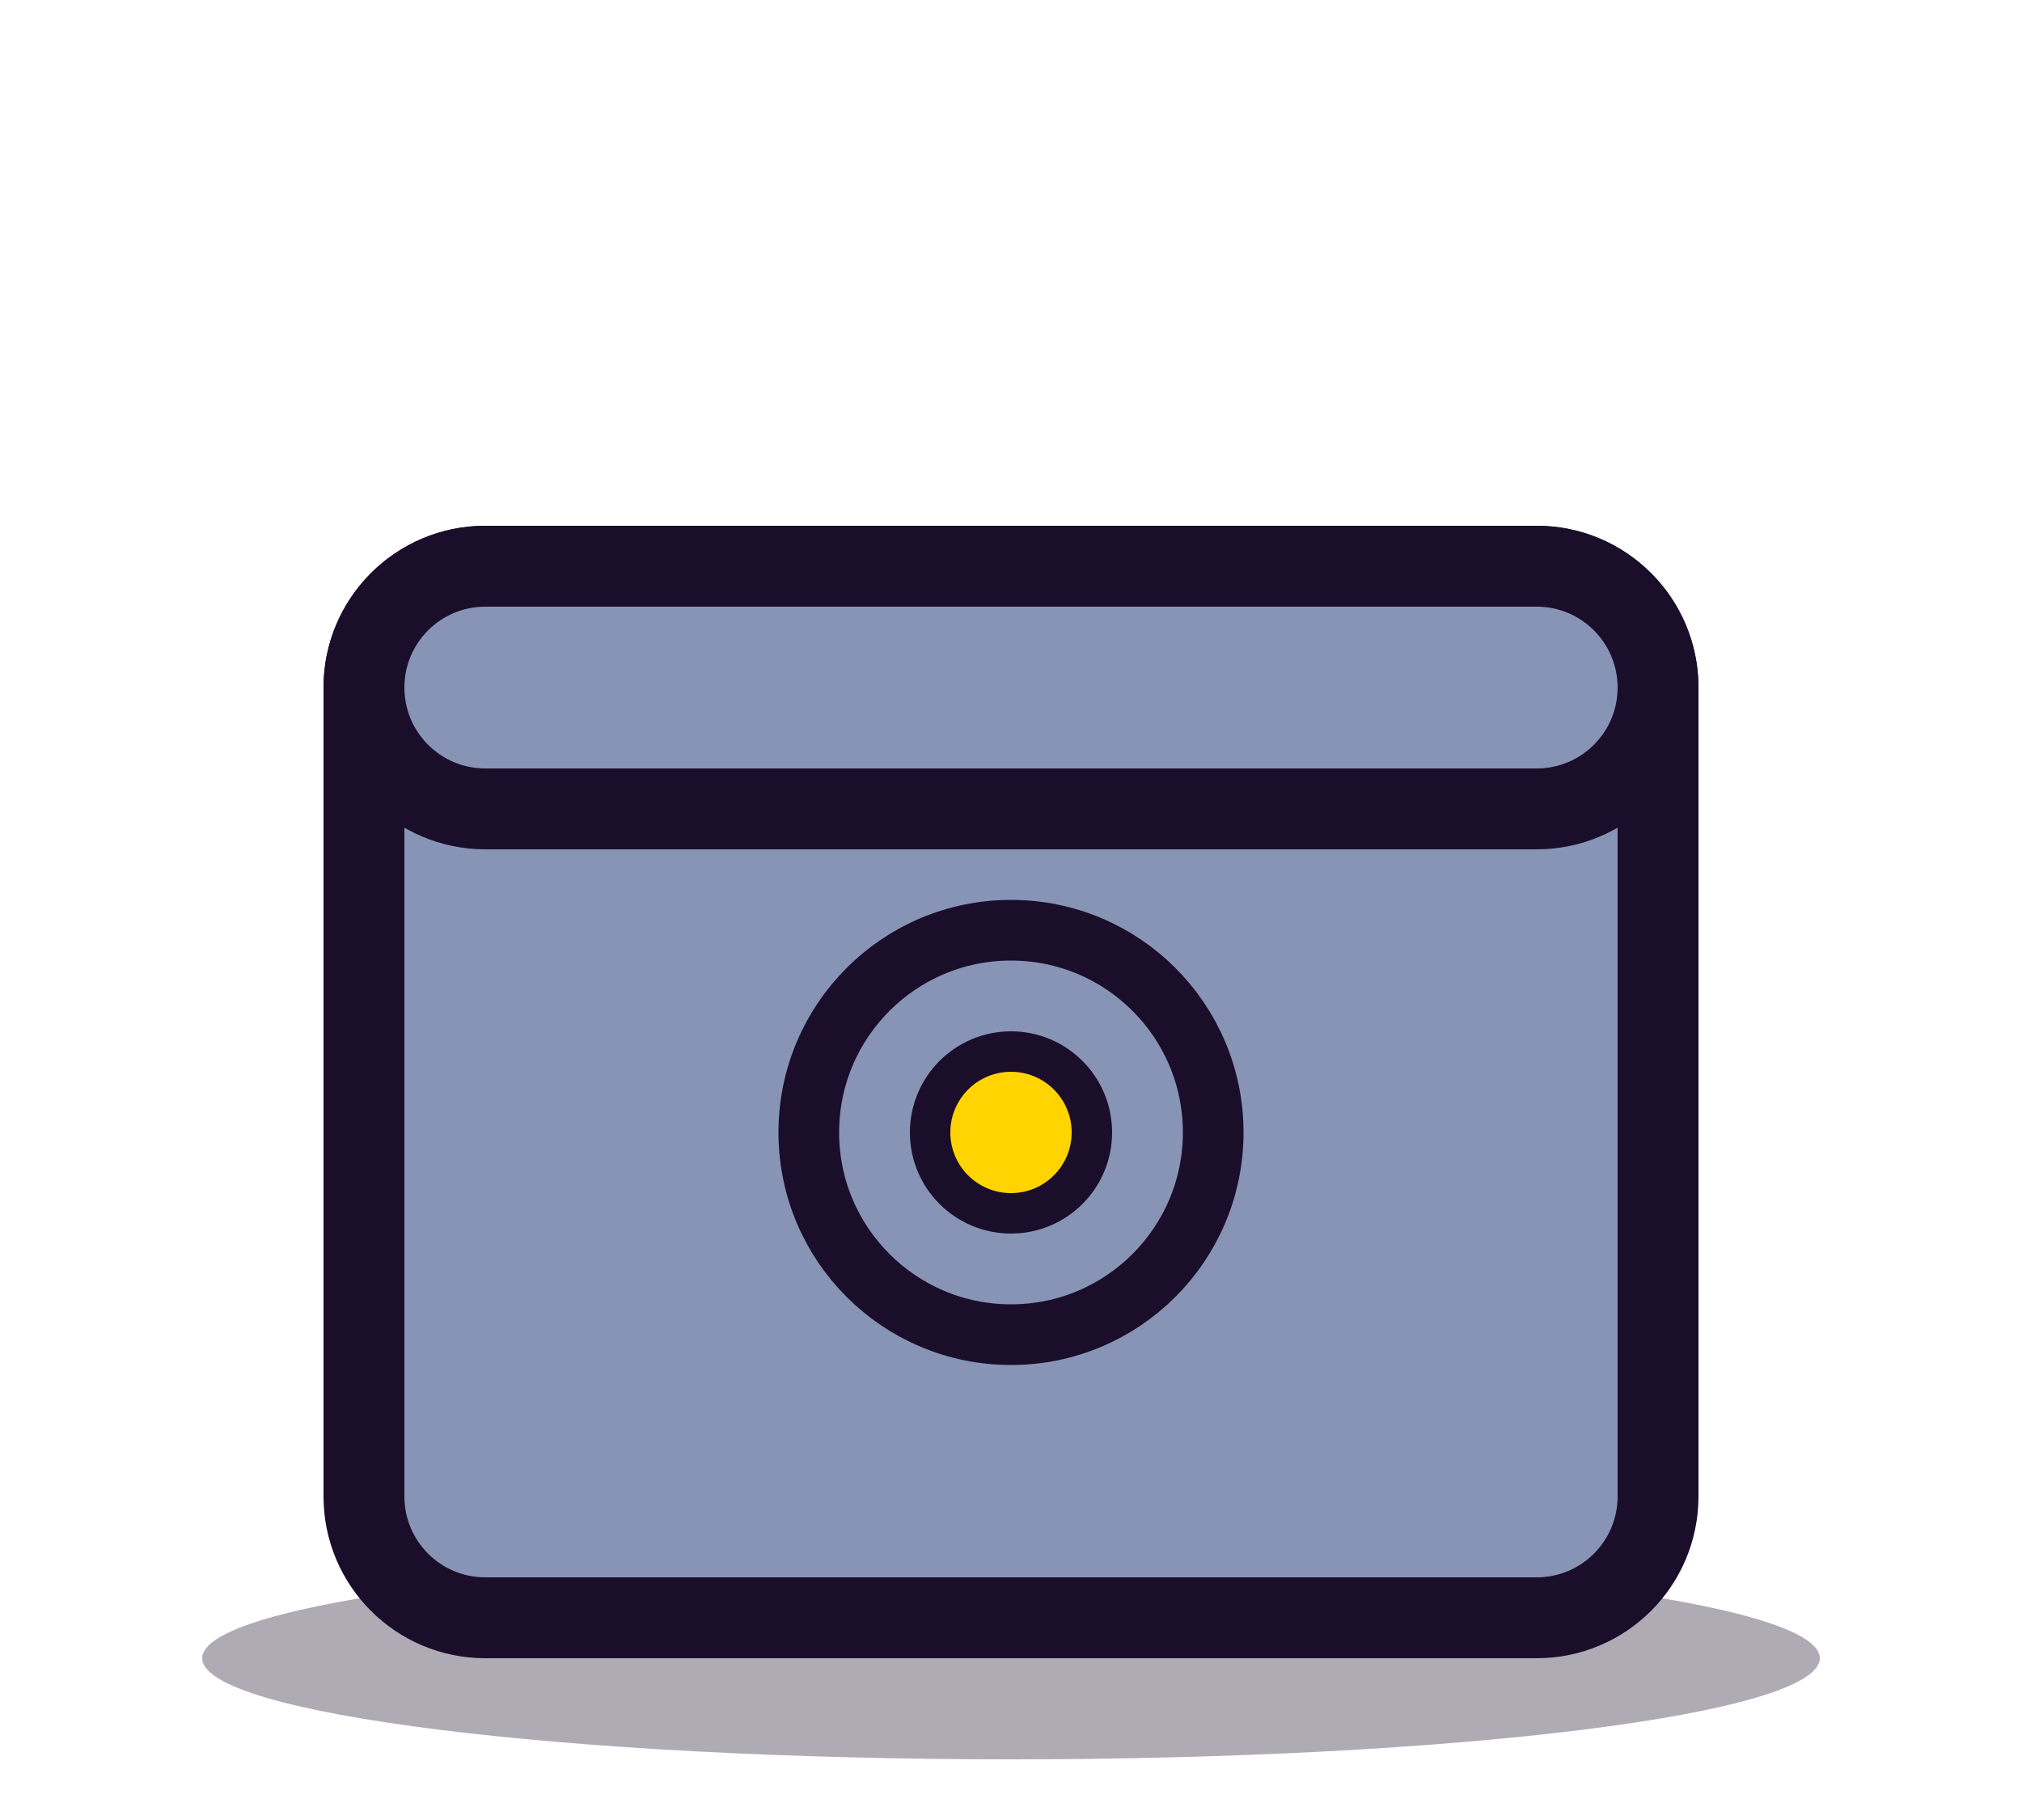
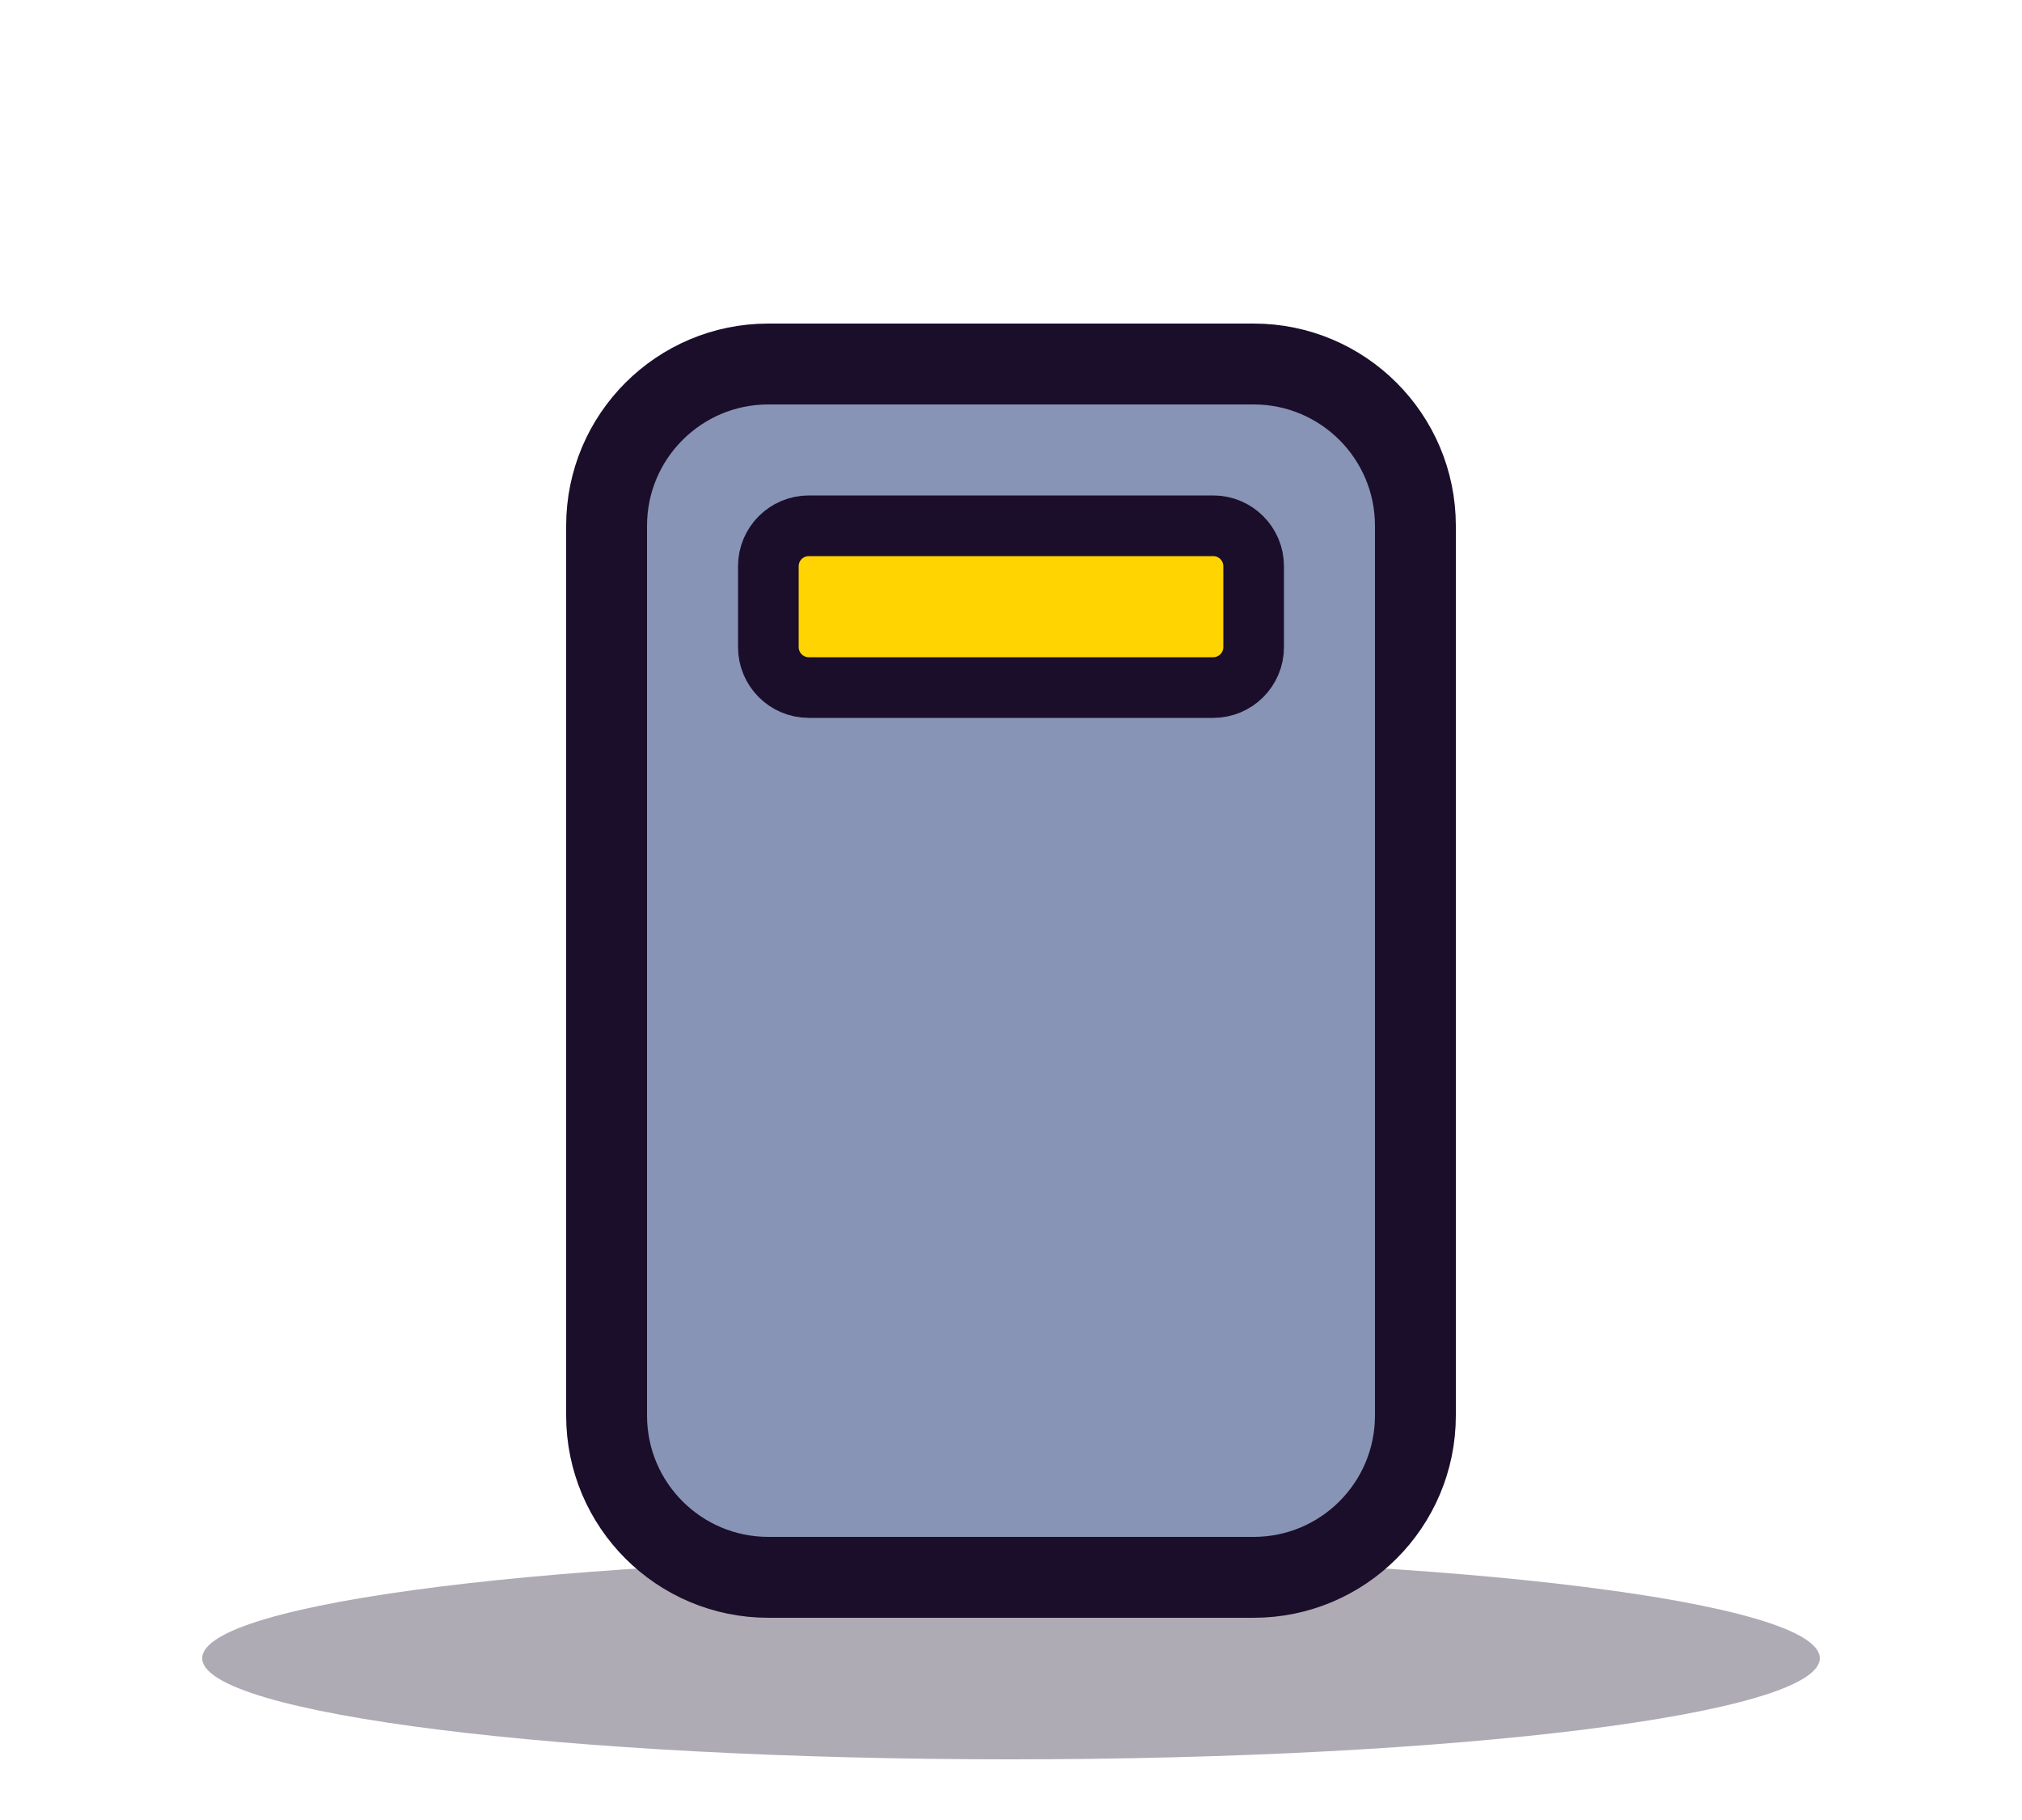
<svg xmlns="http://www.w3.org/2000/svg" width="100" height="90" viewBox="0 0 100 90">
  <ellipse cx="50" cy="82" rx="40" ry="5" fill="#1B0E2A" opacity="0.35" />
-   <rect x="18" y="28" width="64" height="52" rx="6" fill="#8894B5" stroke="#1B0E2A" stroke-width="4" />
-   <rect x="18" y="28" width="64" height="12" rx="6" fill="#8894B5" stroke="#1B0E2A" stroke-width="4" />
-   <circle cx="50" cy="56" r="10" fill="#8894B5" stroke="#1B0E2A" stroke-width="3" />
-   <circle cx="50" cy="56" r="4" fill="#FFD400" stroke="#1B0E2A" stroke-width="2" />
+   <rect x="30" y="18" width="40" height="60" rx="8" fill="#8894B5" stroke="#1B0E2A" stroke-width="4" />
+   <rect x="38" y="26" width="24" height="8" rx="2" fill="#FFD400" stroke="#1B0E2A" stroke-width="3" />
</svg>
